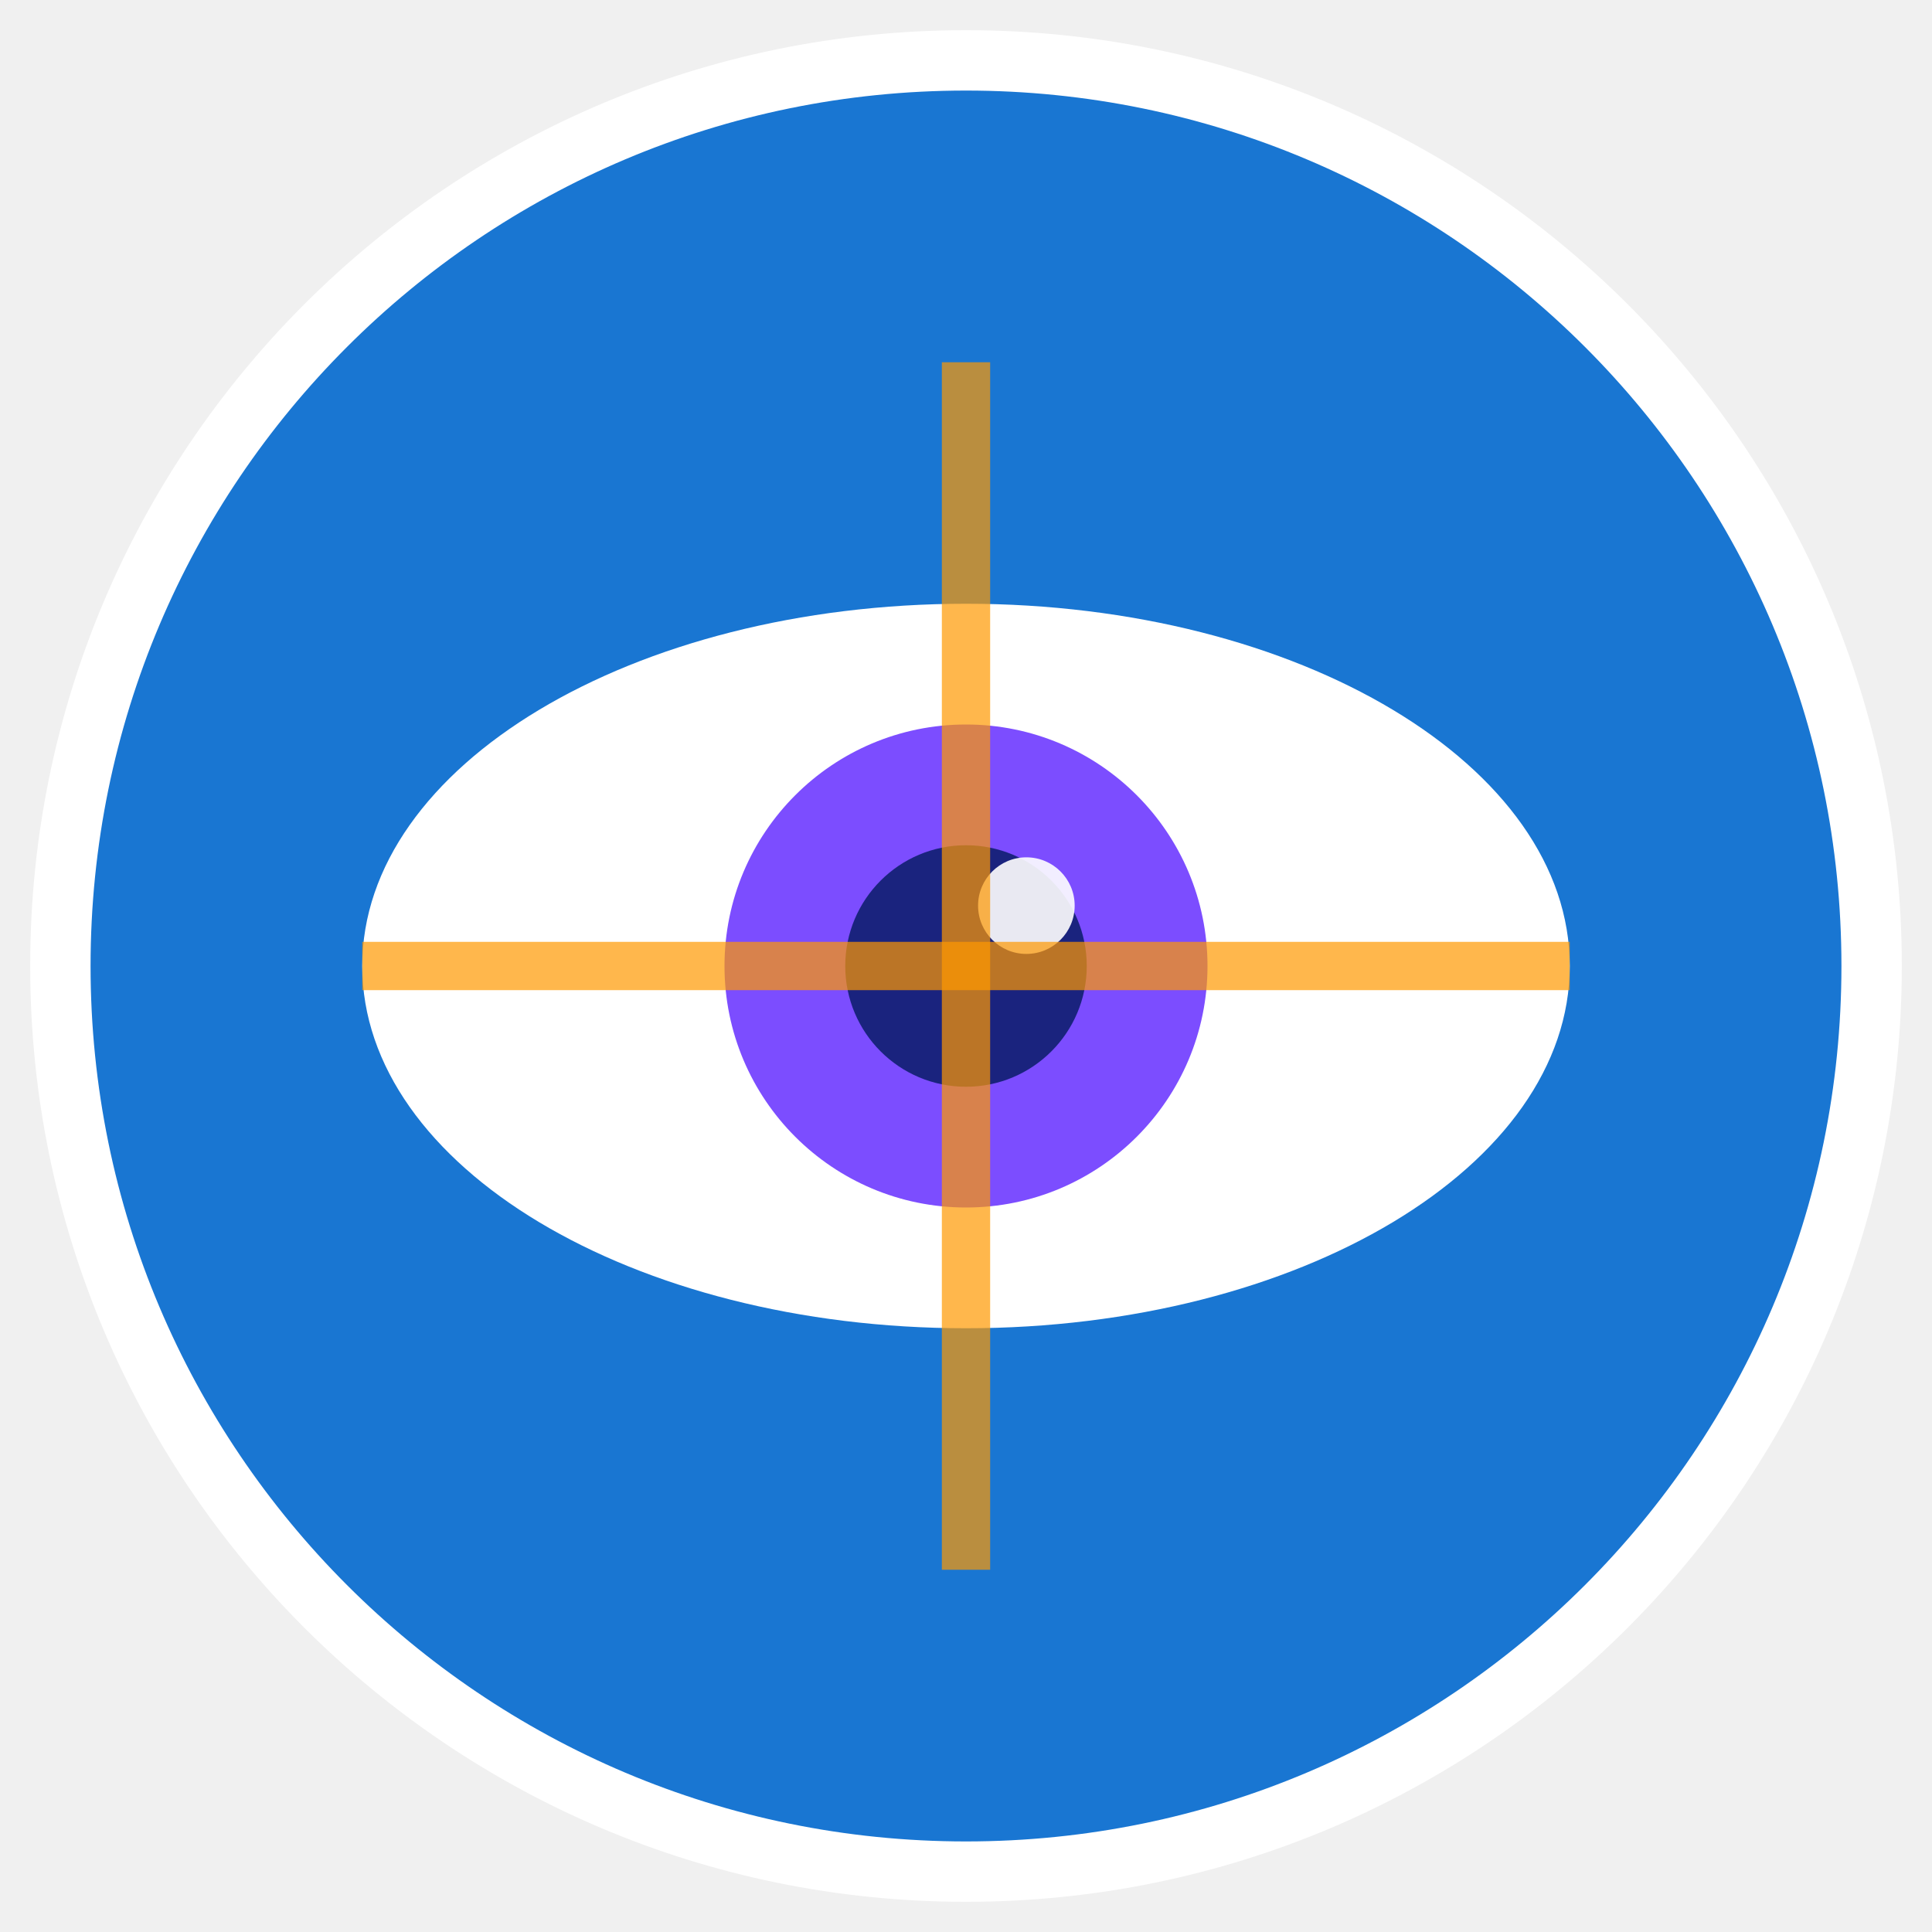
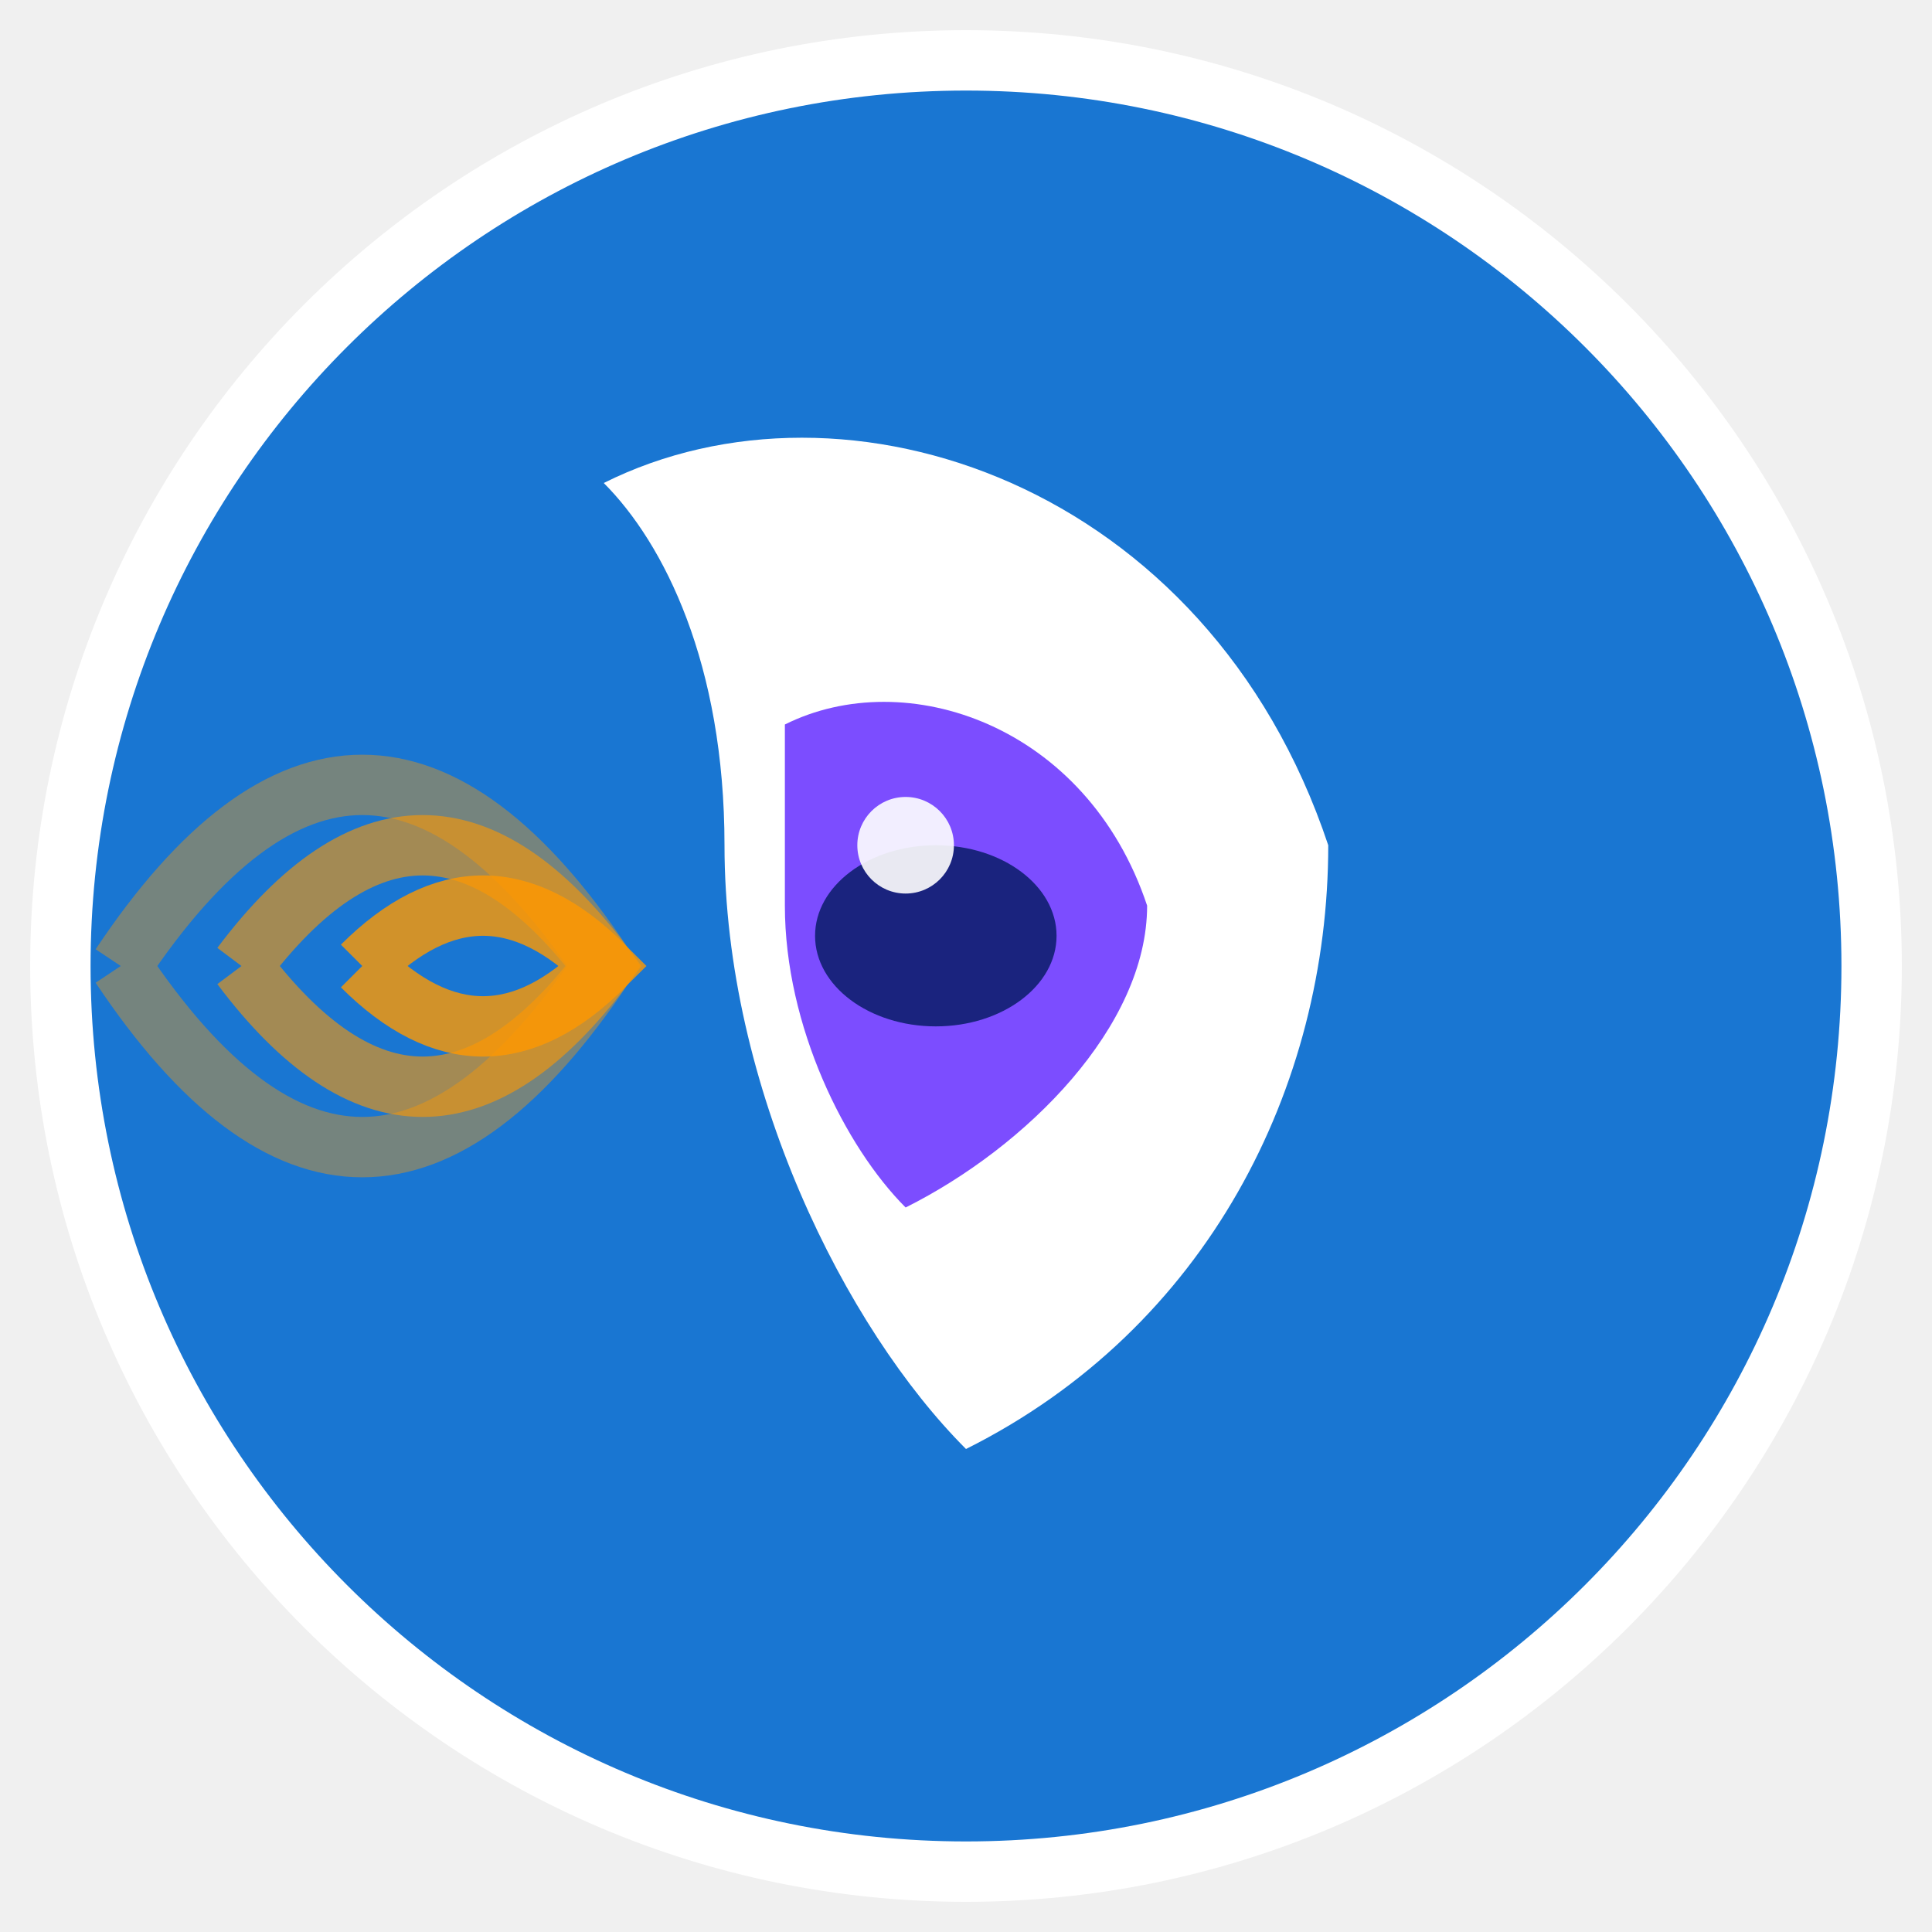
<svg xmlns="http://www.w3.org/2000/svg" viewBox="0 0 32 32" width="32" height="32">
  <circle cx="16" cy="16" r="15" fill="#1976d2" stroke="#ffffff" stroke-width="1" />
-   <ellipse cx="16" cy="16" rx="10" ry="6" fill="#ffffff" />
-   <circle cx="16" cy="16" r="4" fill="#7c4dff" />
-   <circle cx="16" cy="16" r="2" fill="#1a237e" />
-   <circle cx="17" cy="15" r="0.8" fill="#ffffff" opacity="0.9" />
-   <path d="M6 16 L26 16" stroke="#ff9800" stroke-width="0.8" opacity="0.7" />
-   <path d="M16 6 L16 26" stroke="#ff9800" stroke-width="0.8" opacity="0.7" />
+   <path d="M10 8 C14 6, 20 8, 22 14 C22 18, 20 22, 16 24 C14 22, 12 18, 12 14 C12 11, 11 9, 10 8 Z" fill="#ffffff" />
+   <path d="M13 12 C15 11, 18 12, 19 15 C19 17, 17 19, 15 20 C14 19, 13 17, 13 15 C13 13.5, 13 12.5, 13 12 Z" fill="#7c4dff" />
+   <ellipse cx="15.5" cy="15.5" rx="2" ry="1.5" fill="#1a237e" />
+   <path d="M6 16 Q8 14, 10 16 Q8 18, 6 16" stroke="#ff9800" stroke-width="1" fill="none" opacity="0.8" />
+   <path d="M4 16 Q7 12, 10 16 Q7 20, 4 16" stroke="#ff9800" stroke-width="1" fill="none" opacity="0.6" />
+   <path d="M2 16 Q6 10, 10 16 Q6 22, 2 16" stroke="#ff9800" stroke-width="1" fill="none" opacity="0.4" />
+   <circle cx="15" cy="14" r="0.8" fill="#ffffff" opacity="0.9" />
</svg>
